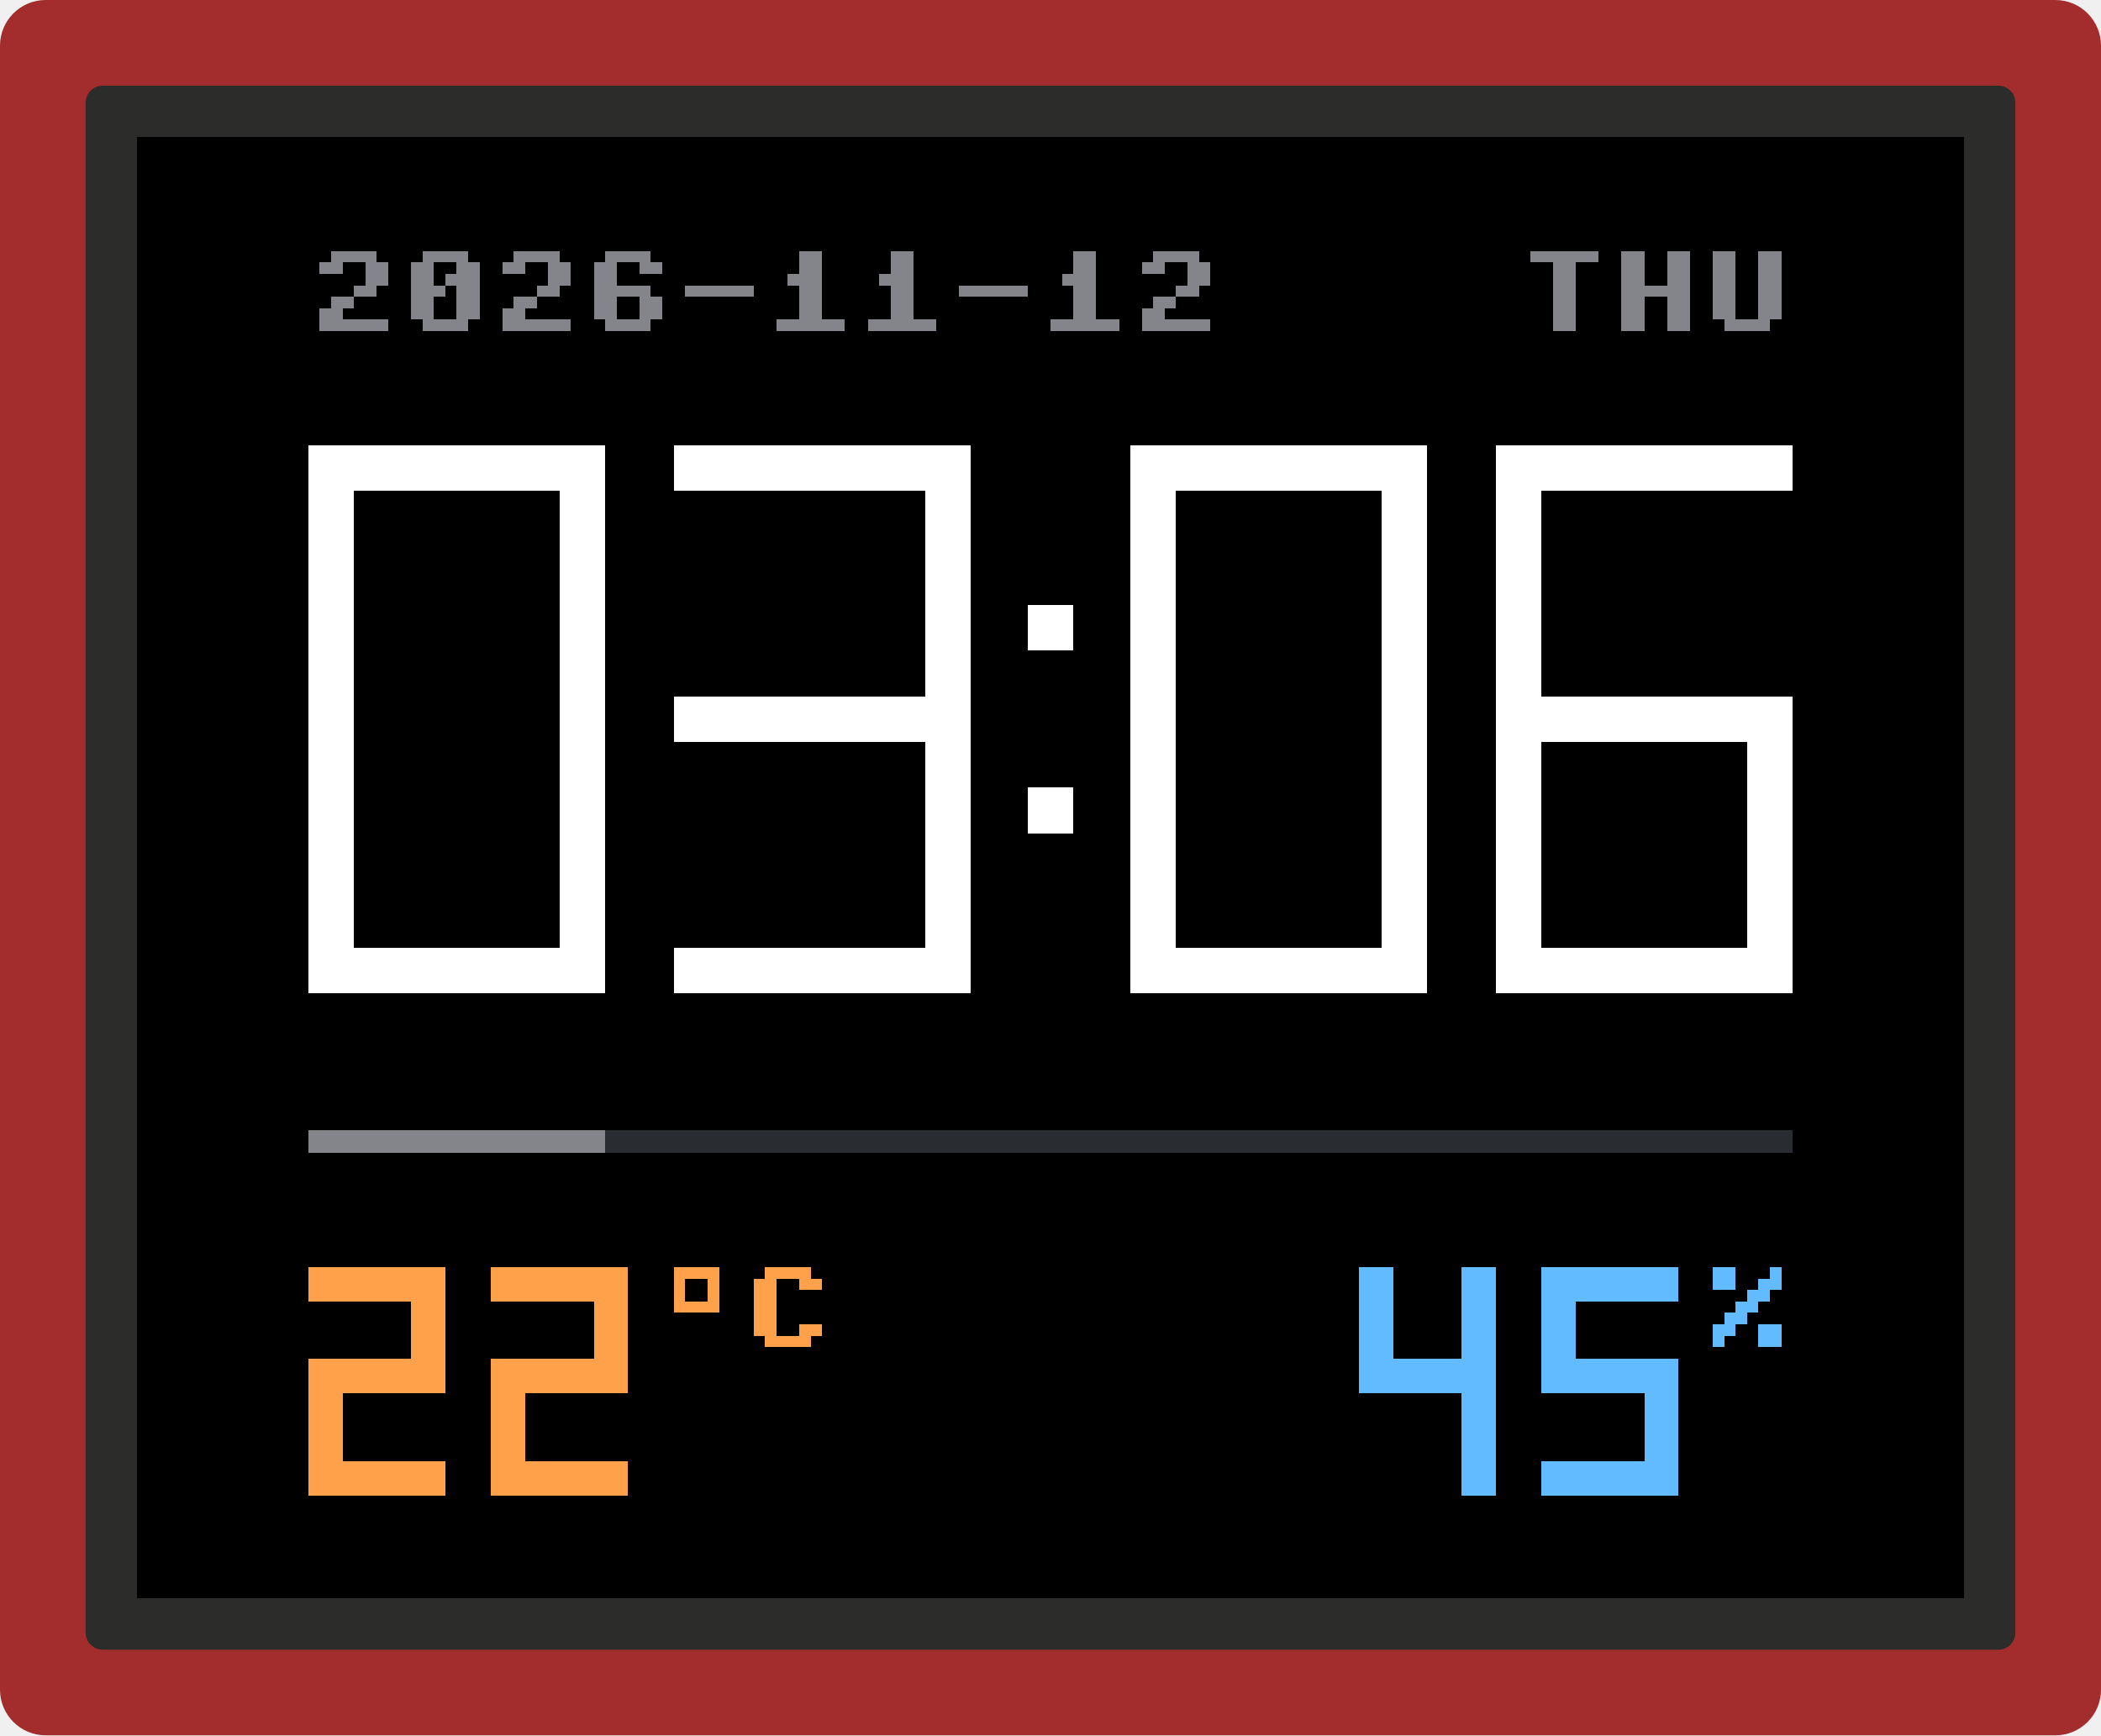
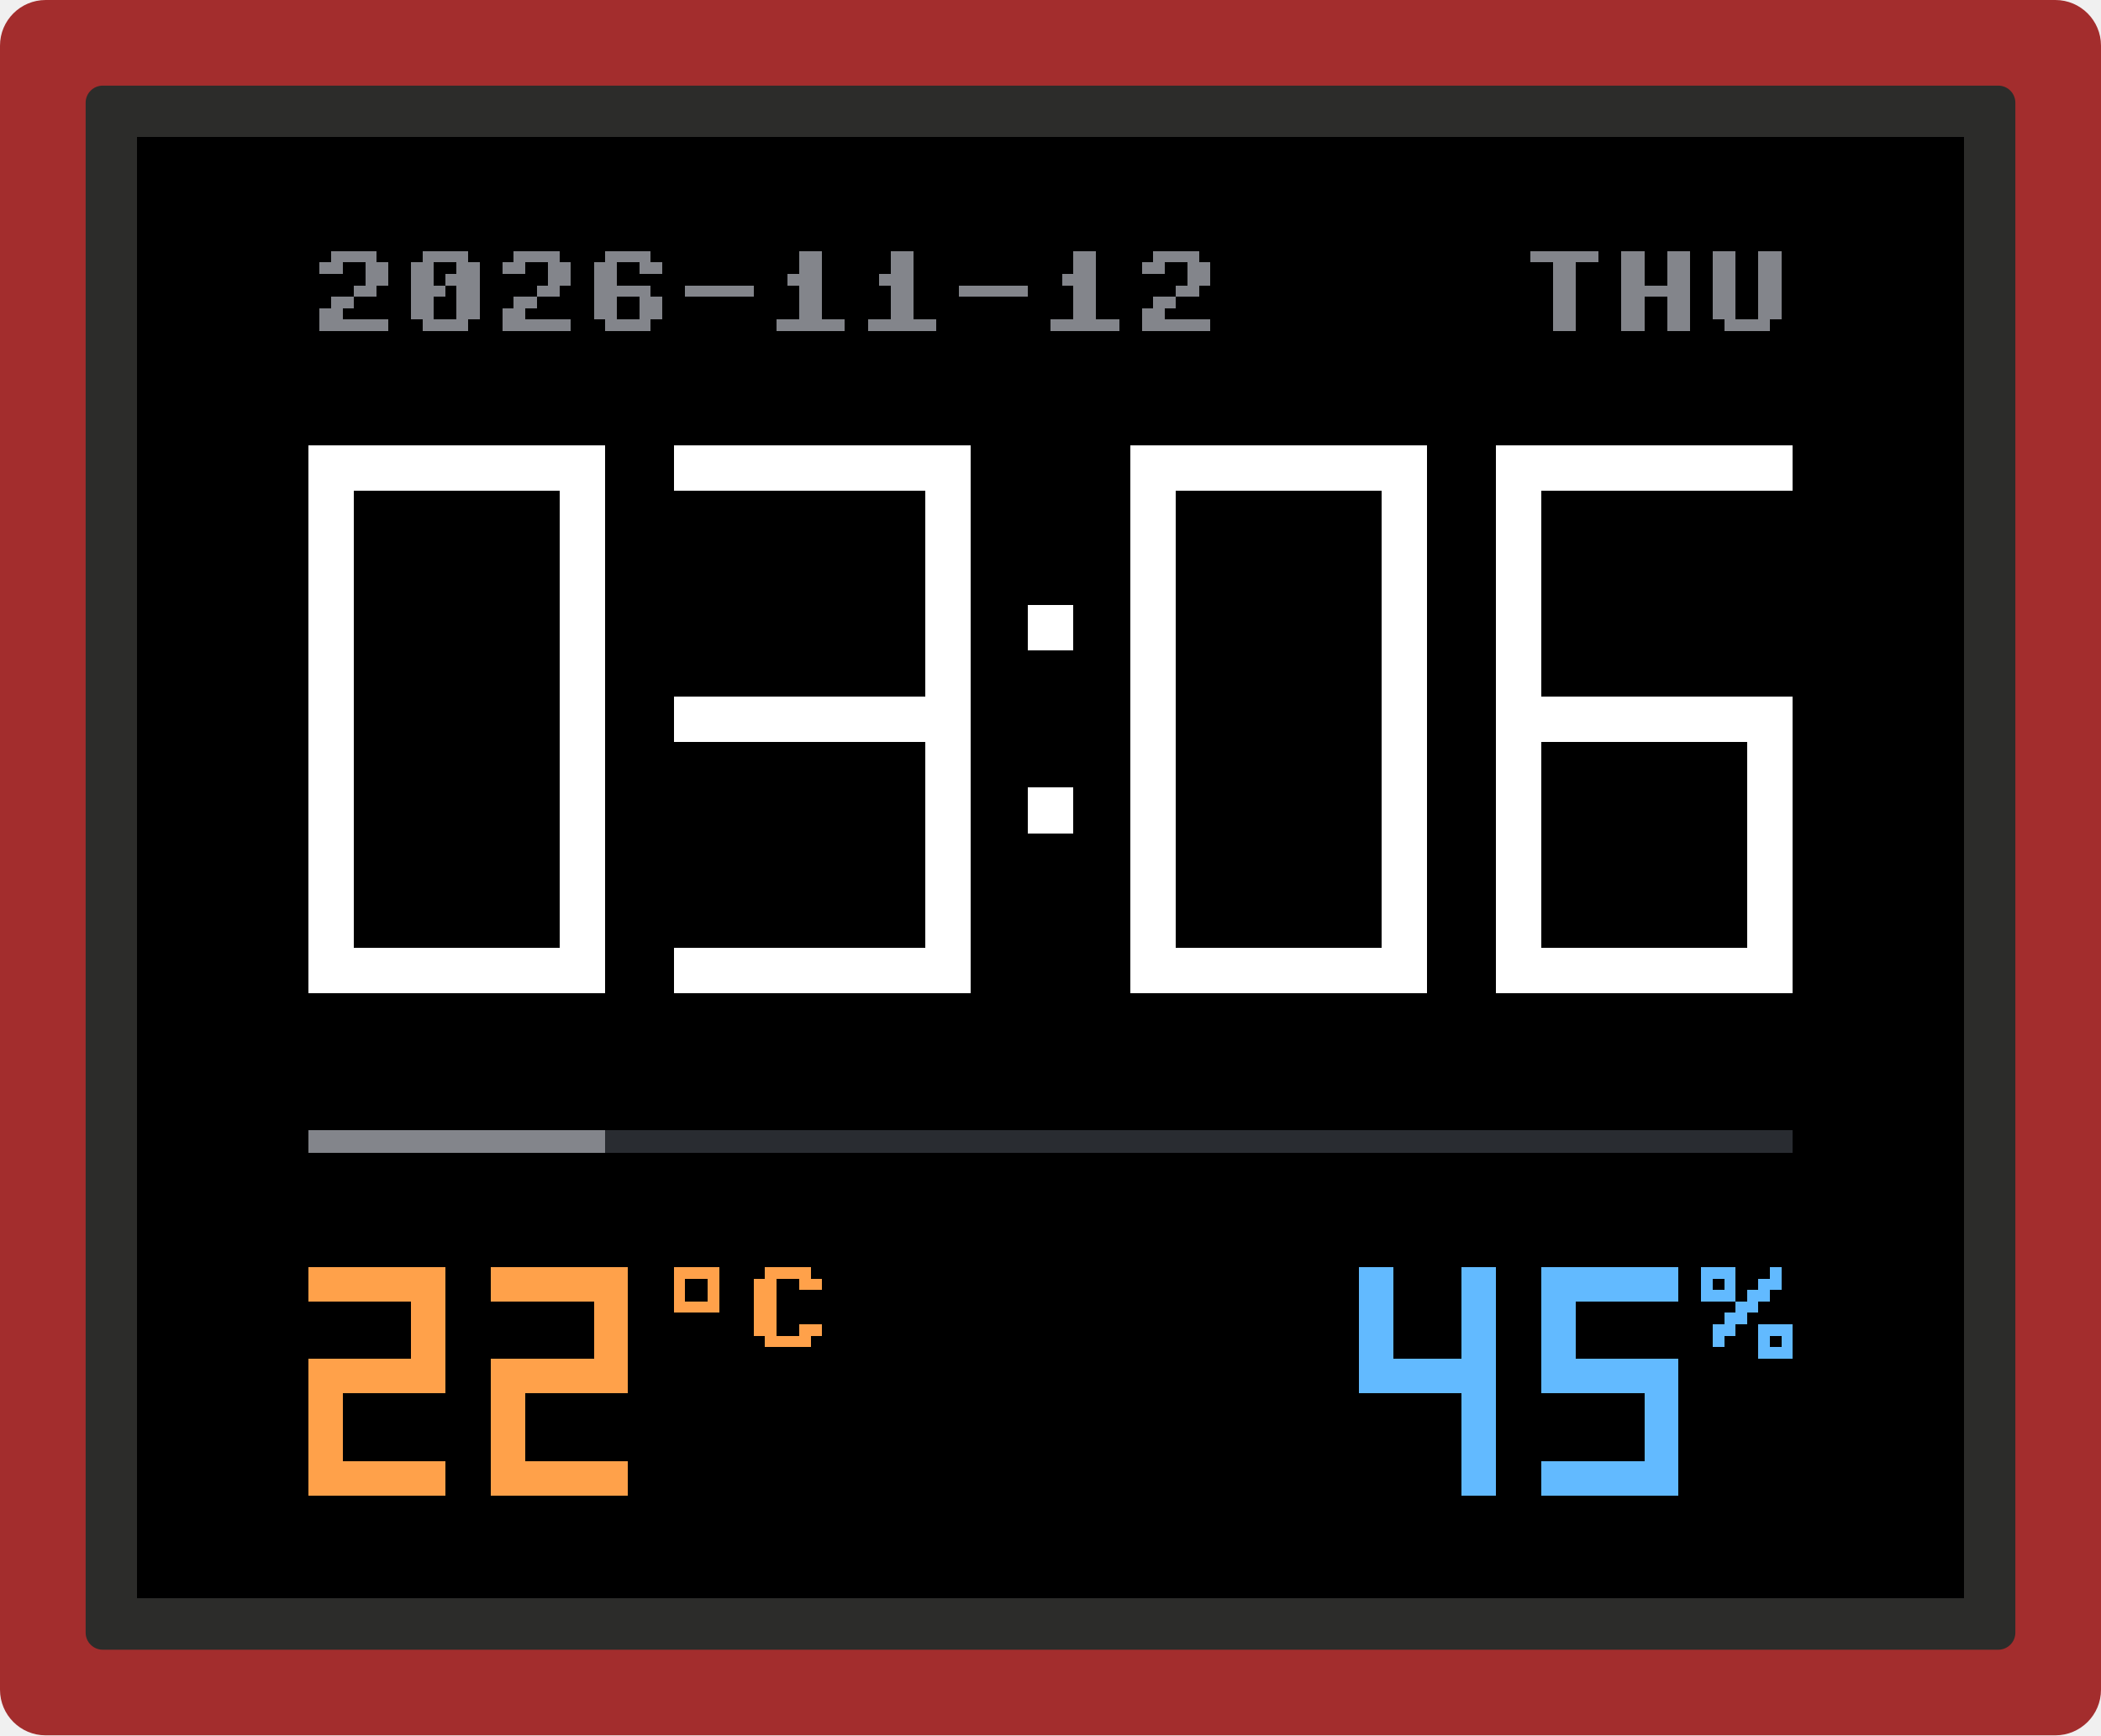
<svg xmlns="http://www.w3.org/2000/svg" width="552" height="456" viewBox="0 0 184 152" role="img">
  <rect width="184" height="152" rx="4" fill="#A32D2D" />
  <rect x="7.5" y="7.5" width="169" height="137" rx="1.5" fill="#2C2C2A" />
  <g transform="translate(12 12)" shape-rendering="crispEdges">
    <rect width="160" height="128" fill="#000000" />
    <path fill="#292C31" d="M41 87h104v1h-104zM41 88h104v1h-104z" />
-     <path fill="#62BAFF" d="M107 99h3v1h-3zM116 99h3v1h-3zM123 99h12v1h-12zM138 99h2v1h-2zM143 99h1v1h-1zM107 100h3v1h-3zM116 100h3v1h-3zM123 100h12v1h-12zM138 100h2v1h-2zM142 100h2v1h-2zM107 101h3v1h-3zM116 101h3v1h-3zM123 101h12v1h-12zM141 101h2v1h-2zM107 102h3v1h-3zM116 102h3v1h-3zM123 102h3v1h-3zM140 102h2v1h-2zM107 103h3v1h-3zM116 103h3v1h-3zM123 103h3v1h-3zM139 103h2v1h-2zM107 104h3v1h-3zM116 104h3v1h-3zM123 104h3v1h-3zM138 104h2v1h-2zM142 104h2v1h-2zM107 105h3v1h-3zM116 105h3v1h-3zM123 105h3v1h-3zM138 105h1v1h-1zM142 105h2v1h-2zM107 106h3v1h-3zM116 106h3v1h-3zM123 106h3v1h-3zM107 107h12v1h-12zM123 107h12v1h-12zM107 108h12v1h-12zM123 108h12v1h-12zM107 109h12v1h-12zM123 109h12v1h-12zM116 110h3v1h-3zM132 110h3v1h-3zM116 111h3v1h-3zM132 111h3v1h-3zM116 112h3v1h-3zM132 112h3v1h-3zM116 113h3v1h-3zM132 113h3v1h-3zM116 114h3v1h-3zM132 114h3v1h-3zM116 115h3v1h-3zM132 115h3v1h-3zM116 116h3v1h-3zM123 116h12v1h-12zM116 117h3v1h-3zM123 117h12v1h-12zM116 118h3v1h-3zM123 118h12v1h-12z" />
+     <path fill="#62BAFF" d="M107 99h3v1h-3zM116 99h3v1h-3zM123 99h12v1h-12zM137 99h3v1h-3zM143 99h1v1h-1zM107 100h3v1h-3zM116 100h3v1h-3zM123 100h12v1h-12zM137 100h1v1h-1zM139 100h1v1h-1zM142 100h2v1h-2zM107 101h3v1h-3zM116 101h3v1h-3zM123 101h12v1h-12zM137 101h3v1h-3zM141 101h2v1h-2zM107 102h3v1h-3zM116 102h3v1h-3zM123 102h3v1h-3zM140 102h2v1h-2zM107 103h3v1h-3zM116 103h3v1h-3zM123 103h3v1h-3zM139 103h2v1h-2zM107 104h3v1h-3zM116 104h3v1h-3zM123 104h3v1h-3zM138 104h2v1h-2zM142 104h3v1h-3zM107 105h3v1h-3zM116 105h3v1h-3zM123 105h3v1h-3zM138 105h1v1h-1zM142 105h1v1h-1zM144 105h1v1h-1zM107 106h3v1h-3zM116 106h3v1h-3zM123 106h3v1h-3zM142 106h3v1h-3zM107 107h12v1h-12zM123 107h12v1h-12zM107 108h12v1h-12zM123 108h12v1h-12zM107 109h12v1h-12zM123 109h12v1h-12zM116 110h3v1h-3zM132 110h3v1h-3zM116 111h3v1h-3zM132 111h3v1h-3zM116 112h3v1h-3zM132 112h3v1h-3zM116 113h3v1h-3zM132 113h3v1h-3zM116 114h3v1h-3zM132 114h3v1h-3zM116 115h3v1h-3zM132 115h3v1h-3zM116 116h3v1h-3zM123 116h12v1h-12zM116 117h3v1h-3zM123 117h12v1h-12zM116 118h3v1h-3zM123 118h12v1h-12z" />
    <path fill="#83858B" d="M17 10h4v1h-4zM25 10h4v1h-4zM33 10h4v1h-4zM41 10h4v1h-4zM58 10h2v1h-2zM66 10h2v1h-2zM82 10h2v1h-2zM89 10h4v1h-4zM122 10h6v1h-6zM130 10h2v1h-2zM134 10h2v1h-2zM138 10h2v1h-2zM142 10h2v1h-2zM16 11h2v1h-2zM20 11h2v1h-2zM24 11h2v1h-2zM28 11h2v1h-2zM32 11h2v1h-2zM36 11h2v1h-2zM40 11h2v1h-2zM44 11h2v1h-2zM58 11h2v1h-2zM66 11h2v1h-2zM82 11h2v1h-2zM88 11h2v1h-2zM92 11h2v1h-2zM124 11h2v1h-2zM130 11h2v1h-2zM134 11h2v1h-2zM138 11h2v1h-2zM142 11h2v1h-2zM20 12h2v1h-2zM24 12h2v1h-2zM27 12h3v1h-3zM36 12h2v1h-2zM40 12h2v1h-2zM57 12h3v1h-3zM65 12h3v1h-3zM81 12h3v1h-3zM92 12h2v1h-2zM124 12h2v1h-2zM130 12h2v1h-2zM134 12h2v1h-2zM138 12h2v1h-2zM142 12h2v1h-2zM19 13h2v1h-2zM24 13h3v1h-3zM28 13h2v1h-2zM35 13h2v1h-2zM40 13h5v1h-5zM48 13h6v1h-6zM58 13h2v1h-2zM66 13h2v1h-2zM72 13h6v1h-6zM82 13h2v1h-2zM91 13h2v1h-2zM124 13h2v1h-2zM130 13h6v1h-6zM138 13h2v1h-2zM142 13h2v1h-2zM17 14h2v1h-2zM24 14h2v1h-2zM28 14h2v1h-2zM33 14h2v1h-2zM40 14h2v1h-2zM44 14h2v1h-2zM58 14h2v1h-2zM66 14h2v1h-2zM82 14h2v1h-2zM89 14h2v1h-2zM124 14h2v1h-2zM130 14h2v1h-2zM134 14h2v1h-2zM138 14h2v1h-2zM142 14h2v1h-2zM16 15h2v1h-2zM24 15h2v1h-2zM28 15h2v1h-2zM32 15h2v1h-2zM40 15h2v1h-2zM44 15h2v1h-2zM58 15h2v1h-2zM66 15h2v1h-2zM82 15h2v1h-2zM88 15h2v1h-2zM124 15h2v1h-2zM130 15h2v1h-2zM134 15h2v1h-2zM138 15h2v1h-2zM142 15h2v1h-2zM16 16h6v1h-6zM25 16h4v1h-4zM32 16h6v1h-6zM41 16h4v1h-4zM56 16h6v1h-6zM64 16h6v1h-6zM80 16h6v1h-6zM88 16h6v1h-6zM124 16h2v1h-2zM130 16h2v1h-2zM134 16h2v1h-2zM139 16h4v1h-4zM15 87h26v1h-26zM15 88h26v1h-26z" />
    <path fill="#FFA14A" d="M15 99h12v1h-12zM31 99h12v1h-12zM47 99h4v1h-4zM55 99h4v1h-4zM15 100h12v1h-12zM31 100h12v1h-12zM47 100h1v1h-1zM50 100h1v1h-1zM54 100h2v1h-2zM58 100h2v1h-2zM15 101h12v1h-12zM31 101h12v1h-12zM47 101h1v1h-1zM50 101h1v1h-1zM54 101h2v1h-2zM24 102h3v1h-3zM40 102h3v1h-3zM47 102h4v1h-4zM54 102h2v1h-2zM24 103h3v1h-3zM40 103h3v1h-3zM54 103h2v1h-2zM24 104h3v1h-3zM40 104h3v1h-3zM54 104h2v1h-2zM58 104h2v1h-2zM24 105h3v1h-3zM40 105h3v1h-3zM55 105h4v1h-4zM24 106h3v1h-3zM40 106h3v1h-3zM15 107h12v1h-12zM31 107h12v1h-12zM15 108h12v1h-12zM31 108h12v1h-12zM15 109h12v1h-12zM31 109h12v1h-12zM15 110h3v1h-3zM31 110h3v1h-3zM15 111h3v1h-3zM31 111h3v1h-3zM15 112h3v1h-3zM31 112h3v1h-3zM15 113h3v1h-3zM31 113h3v1h-3zM15 114h3v1h-3zM31 114h3v1h-3zM15 115h3v1h-3zM31 115h3v1h-3zM15 116h12v1h-12zM31 116h12v1h-12zM15 117h12v1h-12zM31 117h12v1h-12zM15 118h12v1h-12zM31 118h12v1h-12z" />
    <path fill="#FFFFFF" d="M15 27h26v1h-26zM47 27h26v1h-26zM87 27h26v1h-26zM119 27h26v1h-26zM15 28h26v1h-26zM47 28h26v1h-26zM87 28h26v1h-26zM119 28h26v1h-26zM15 29h26v1h-26zM47 29h26v1h-26zM87 29h26v1h-26zM119 29h26v1h-26zM15 30h26v1h-26zM47 30h26v1h-26zM87 30h26v1h-26zM119 30h26v1h-26zM15 31h4v1h-4zM37 31h4v1h-4zM69 31h4v1h-4zM87 31h4v1h-4zM109 31h4v1h-4zM119 31h4v1h-4zM15 32h4v1h-4zM37 32h4v1h-4zM69 32h4v1h-4zM87 32h4v1h-4zM109 32h4v1h-4zM119 32h4v1h-4zM15 33h4v1h-4zM37 33h4v1h-4zM69 33h4v1h-4zM87 33h4v1h-4zM109 33h4v1h-4zM119 33h4v1h-4zM15 34h4v1h-4zM37 34h4v1h-4zM69 34h4v1h-4zM87 34h4v1h-4zM109 34h4v1h-4zM119 34h4v1h-4zM15 35h4v1h-4zM37 35h4v1h-4zM69 35h4v1h-4zM87 35h4v1h-4zM109 35h4v1h-4zM119 35h4v1h-4zM15 36h4v1h-4zM37 36h4v1h-4zM69 36h4v1h-4zM87 36h4v1h-4zM109 36h4v1h-4zM119 36h4v1h-4zM15 37h4v1h-4zM37 37h4v1h-4zM69 37h4v1h-4zM87 37h4v1h-4zM109 37h4v1h-4zM119 37h4v1h-4zM15 38h4v1h-4zM37 38h4v1h-4zM69 38h4v1h-4zM87 38h4v1h-4zM109 38h4v1h-4zM119 38h4v1h-4zM15 39h4v1h-4zM37 39h4v1h-4zM69 39h4v1h-4zM87 39h4v1h-4zM109 39h4v1h-4zM119 39h4v1h-4zM15 40h4v1h-4zM37 40h4v1h-4zM69 40h4v1h-4zM87 40h4v1h-4zM109 40h4v1h-4zM119 40h4v1h-4zM15 41h4v1h-4zM37 41h4v1h-4zM69 41h4v1h-4zM78 41h4v1h-4zM87 41h4v1h-4zM109 41h4v1h-4zM119 41h4v1h-4zM15 42h4v1h-4zM37 42h4v1h-4zM69 42h4v1h-4zM78 42h4v1h-4zM87 42h4v1h-4zM109 42h4v1h-4zM119 42h4v1h-4zM15 43h4v1h-4zM37 43h4v1h-4zM69 43h4v1h-4zM78 43h4v1h-4zM87 43h4v1h-4zM109 43h4v1h-4zM119 43h4v1h-4zM15 44h4v1h-4zM37 44h4v1h-4zM69 44h4v1h-4zM78 44h4v1h-4zM87 44h4v1h-4zM109 44h4v1h-4zM119 44h4v1h-4zM15 45h4v1h-4zM37 45h4v1h-4zM69 45h4v1h-4zM87 45h4v1h-4zM109 45h4v1h-4zM119 45h4v1h-4zM15 46h4v1h-4zM37 46h4v1h-4zM69 46h4v1h-4zM87 46h4v1h-4zM109 46h4v1h-4zM119 46h4v1h-4zM15 47h4v1h-4zM37 47h4v1h-4zM69 47h4v1h-4zM87 47h4v1h-4zM109 47h4v1h-4zM119 47h4v1h-4zM15 48h4v1h-4zM37 48h4v1h-4zM69 48h4v1h-4zM87 48h4v1h-4zM109 48h4v1h-4zM119 48h4v1h-4zM15 49h4v1h-4zM37 49h4v1h-4zM47 49h26v1h-26zM87 49h4v1h-4zM109 49h4v1h-4zM119 49h26v1h-26zM15 50h4v1h-4zM37 50h4v1h-4zM47 50h26v1h-26zM87 50h4v1h-4zM109 50h4v1h-4zM119 50h26v1h-26zM15 51h4v1h-4zM37 51h4v1h-4zM47 51h26v1h-26zM87 51h4v1h-4zM109 51h4v1h-4zM119 51h26v1h-26zM15 52h4v1h-4zM37 52h4v1h-4zM47 52h26v1h-26zM87 52h4v1h-4zM109 52h4v1h-4zM119 52h26v1h-26zM15 53h4v1h-4zM37 53h4v1h-4zM69 53h4v1h-4zM87 53h4v1h-4zM109 53h4v1h-4zM119 53h4v1h-4zM141 53h4v1h-4zM15 54h4v1h-4zM37 54h4v1h-4zM69 54h4v1h-4zM87 54h4v1h-4zM109 54h4v1h-4zM119 54h4v1h-4zM141 54h4v1h-4zM15 55h4v1h-4zM37 55h4v1h-4zM69 55h4v1h-4zM87 55h4v1h-4zM109 55h4v1h-4zM119 55h4v1h-4zM141 55h4v1h-4zM15 56h4v1h-4zM37 56h4v1h-4zM69 56h4v1h-4zM87 56h4v1h-4zM109 56h4v1h-4zM119 56h4v1h-4zM141 56h4v1h-4zM15 57h4v1h-4zM37 57h4v1h-4zM69 57h4v1h-4zM78 57h4v1h-4zM87 57h4v1h-4zM109 57h4v1h-4zM119 57h4v1h-4zM141 57h4v1h-4zM15 58h4v1h-4zM37 58h4v1h-4zM69 58h4v1h-4zM78 58h4v1h-4zM87 58h4v1h-4zM109 58h4v1h-4zM119 58h4v1h-4zM141 58h4v1h-4zM15 59h4v1h-4zM37 59h4v1h-4zM69 59h4v1h-4zM78 59h4v1h-4zM87 59h4v1h-4zM109 59h4v1h-4zM119 59h4v1h-4zM141 59h4v1h-4zM15 60h4v1h-4zM37 60h4v1h-4zM69 60h4v1h-4zM78 60h4v1h-4zM87 60h4v1h-4zM109 60h4v1h-4zM119 60h4v1h-4zM141 60h4v1h-4zM15 61h4v1h-4zM37 61h4v1h-4zM69 61h4v1h-4zM87 61h4v1h-4zM109 61h4v1h-4zM119 61h4v1h-4zM141 61h4v1h-4zM15 62h4v1h-4zM37 62h4v1h-4zM69 62h4v1h-4zM87 62h4v1h-4zM109 62h4v1h-4zM119 62h4v1h-4zM141 62h4v1h-4zM15 63h4v1h-4zM37 63h4v1h-4zM69 63h4v1h-4zM87 63h4v1h-4zM109 63h4v1h-4zM119 63h4v1h-4zM141 63h4v1h-4zM15 64h4v1h-4zM37 64h4v1h-4zM69 64h4v1h-4zM87 64h4v1h-4zM109 64h4v1h-4zM119 64h4v1h-4zM141 64h4v1h-4zM15 65h4v1h-4zM37 65h4v1h-4zM69 65h4v1h-4zM87 65h4v1h-4zM109 65h4v1h-4zM119 65h4v1h-4zM141 65h4v1h-4zM15 66h4v1h-4zM37 66h4v1h-4zM69 66h4v1h-4zM87 66h4v1h-4zM109 66h4v1h-4zM119 66h4v1h-4zM141 66h4v1h-4zM15 67h4v1h-4zM37 67h4v1h-4zM69 67h4v1h-4zM87 67h4v1h-4zM109 67h4v1h-4zM119 67h4v1h-4zM141 67h4v1h-4zM15 68h4v1h-4zM37 68h4v1h-4zM69 68h4v1h-4zM87 68h4v1h-4zM109 68h4v1h-4zM119 68h4v1h-4zM141 68h4v1h-4zM15 69h4v1h-4zM37 69h4v1h-4zM69 69h4v1h-4zM87 69h4v1h-4zM109 69h4v1h-4zM119 69h4v1h-4zM141 69h4v1h-4zM15 70h4v1h-4zM37 70h4v1h-4zM69 70h4v1h-4zM87 70h4v1h-4zM109 70h4v1h-4zM119 70h4v1h-4zM141 70h4v1h-4zM15 71h26v1h-26zM47 71h26v1h-26zM87 71h26v1h-26zM119 71h26v1h-26zM15 72h26v1h-26zM47 72h26v1h-26zM87 72h26v1h-26zM119 72h26v1h-26zM15 73h26v1h-26zM47 73h26v1h-26zM87 73h26v1h-26zM119 73h26v1h-26zM15 74h26v1h-26zM47 74h26v1h-26zM87 74h26v1h-26zM119 74h26v1h-26z" />
  </g>
</svg>
